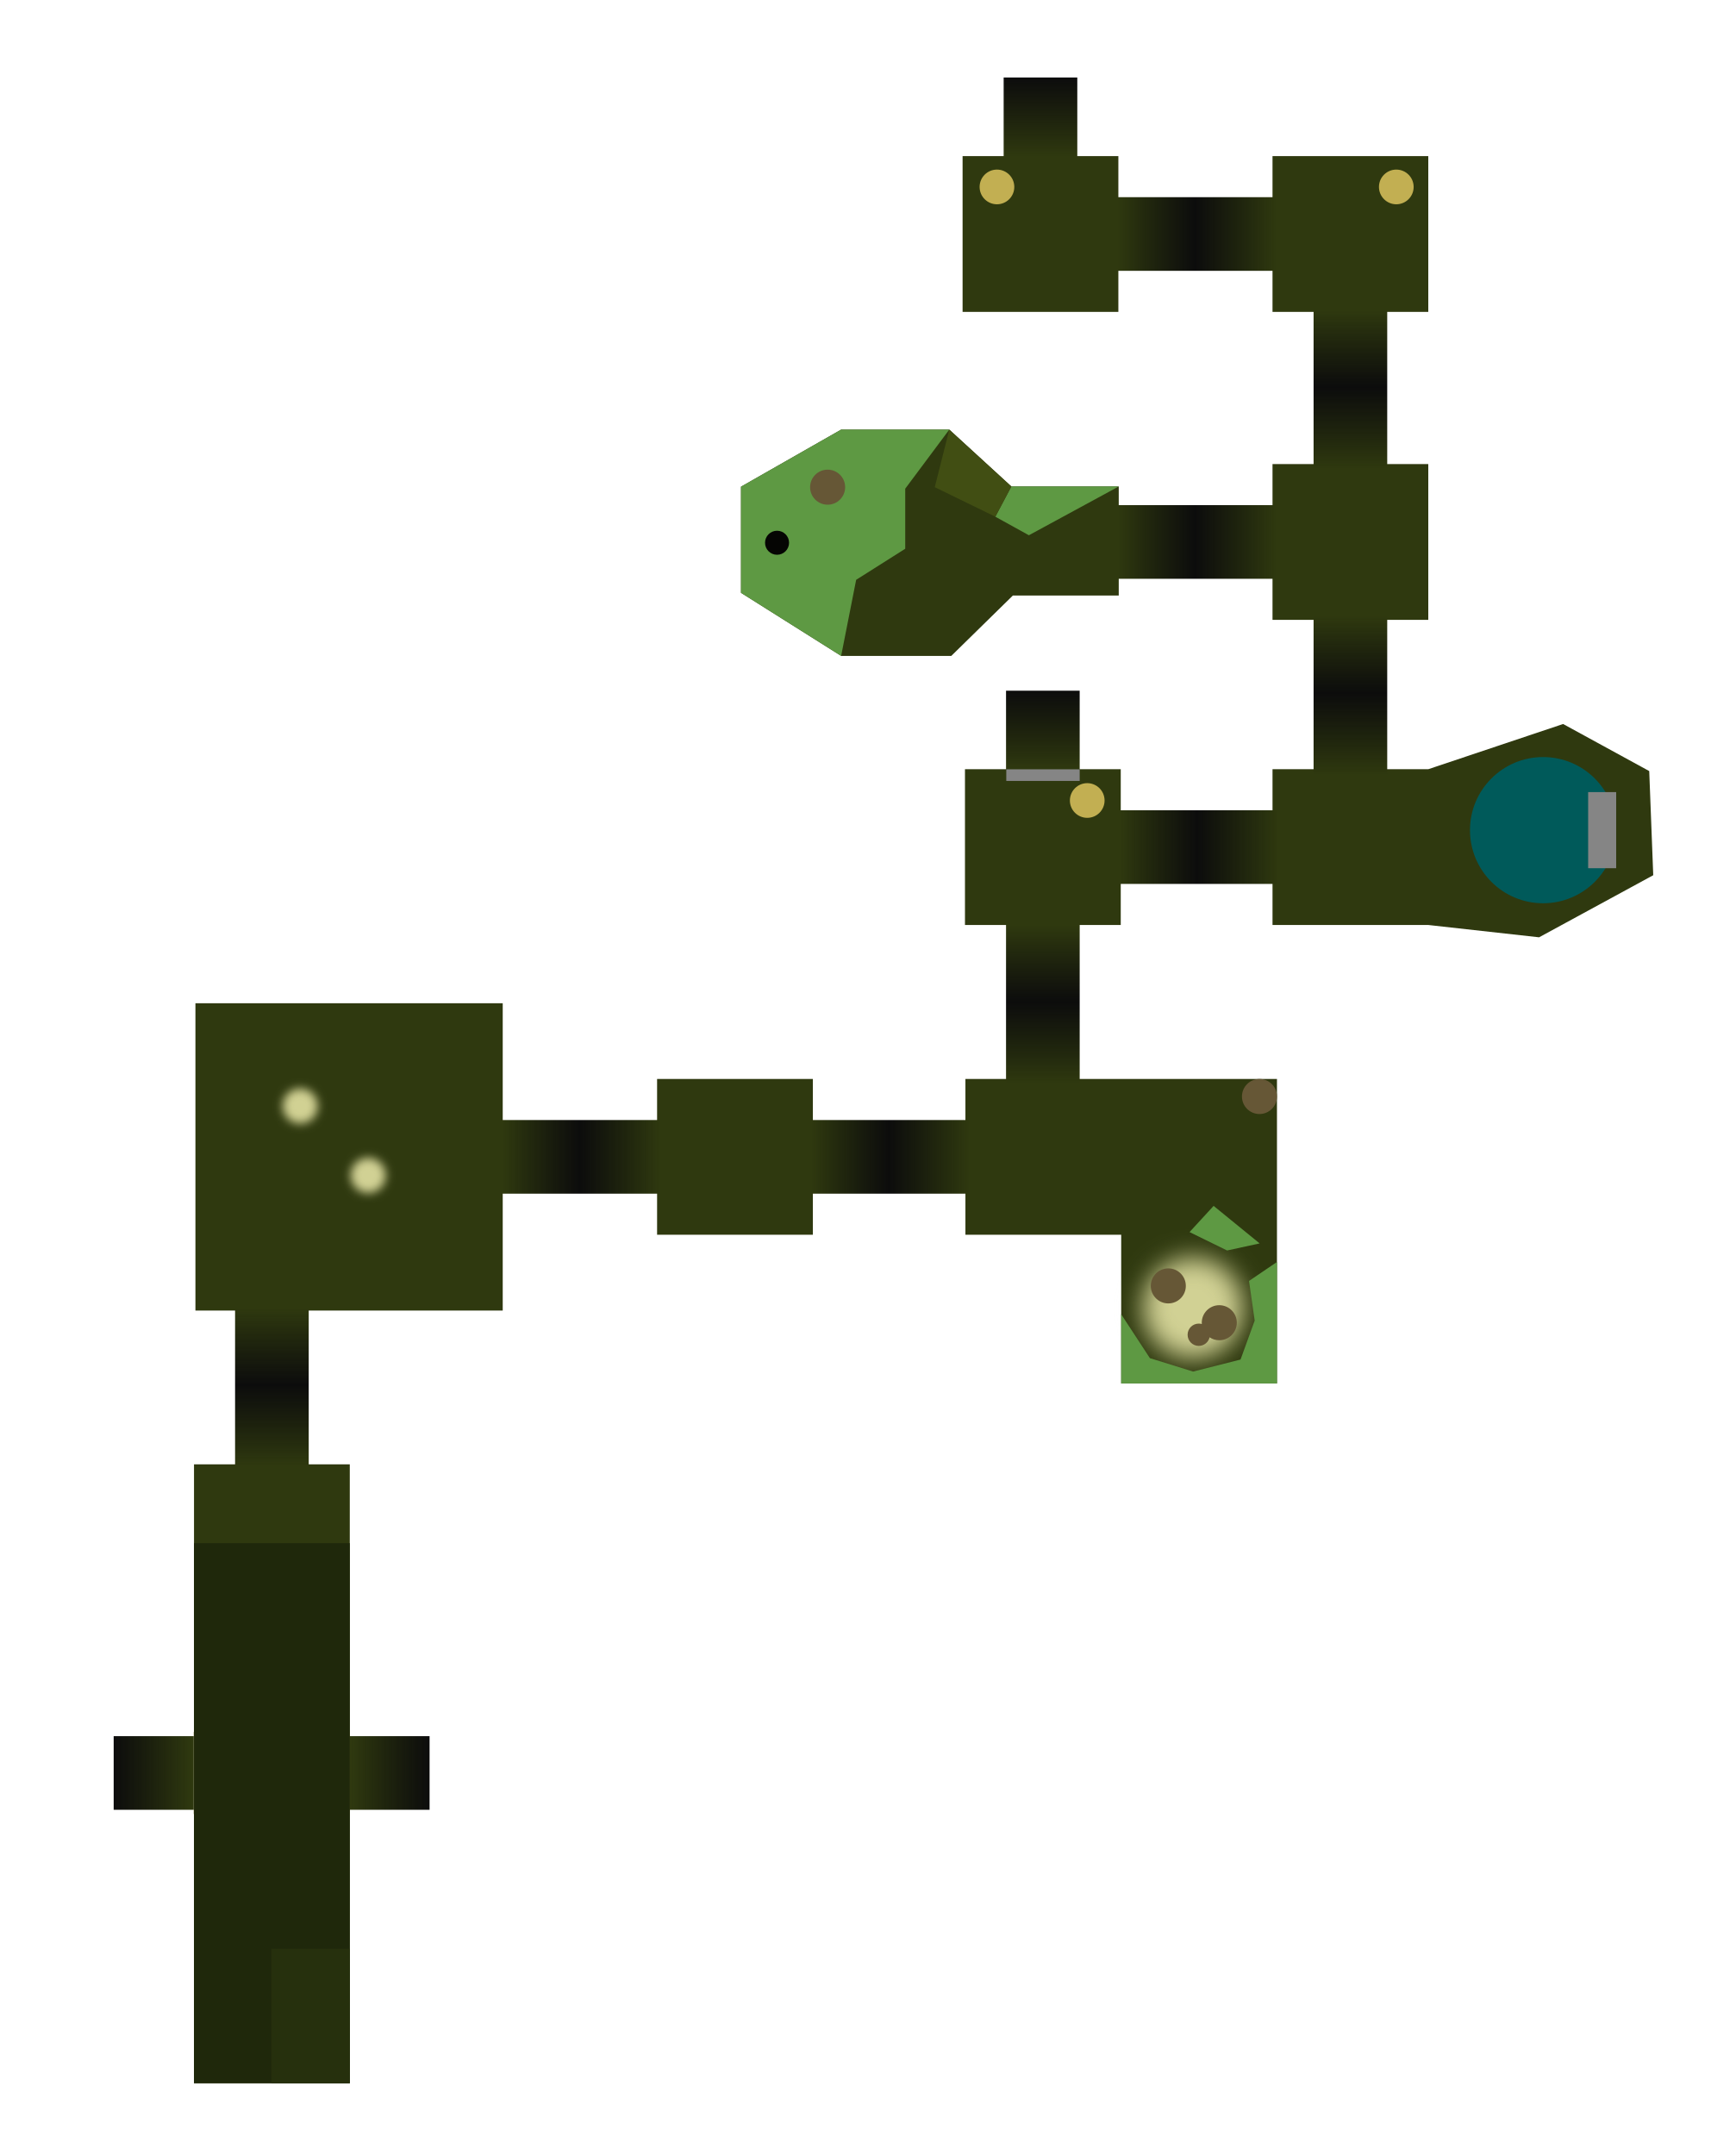
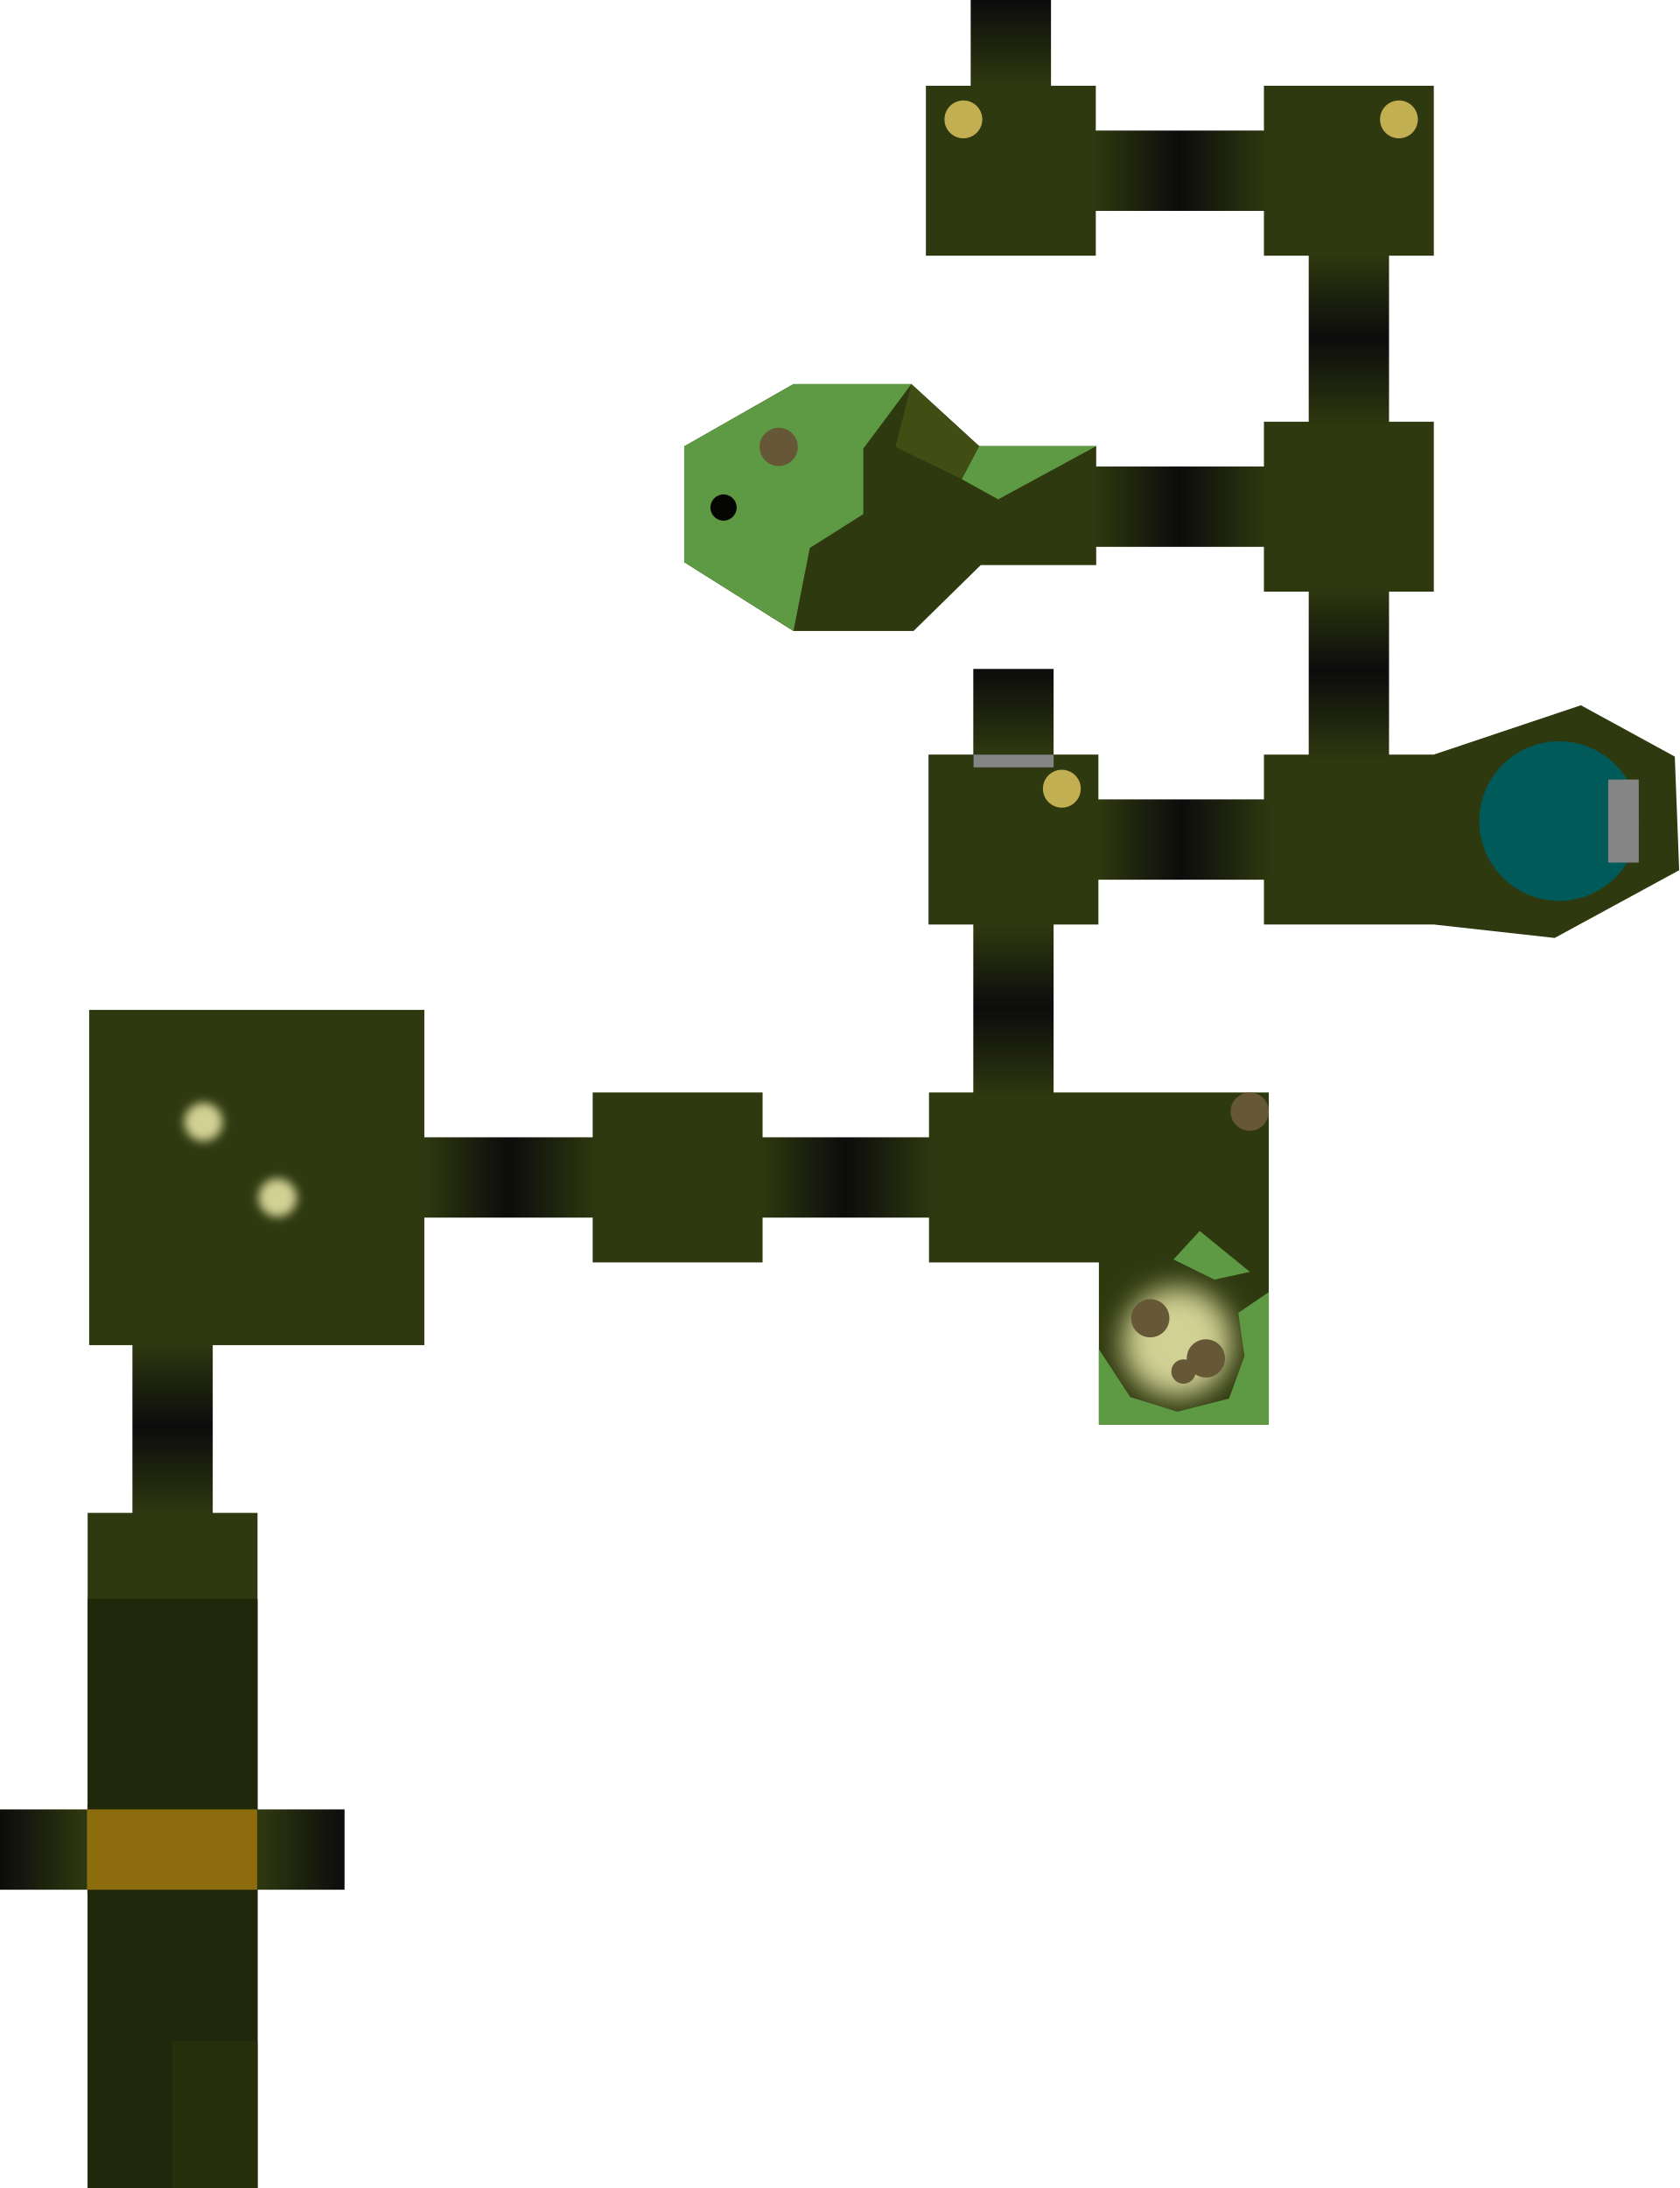
- <svg xmlns="http://www.w3.org/2000/svg" xmlns:xlink="http://www.w3.org/1999/xlink" viewBox="0 0 455 565" height="565" width="455" id="svg1563" version="1.1">
+ <svg xmlns="http://www.w3.org/2000/svg" xmlns:xlink="http://www.w3.org/1999/xlink" viewBox="0 0 403.662 525.86" height="525.86" width="403.662" id="svg1563" version="1.1">
  <defs id="defs1567">
    <linearGradient id="linearGradient2541">
      <stop style="stop-color:#2f390f;stop-opacity:1;" offset="0" id="stop2535" />
      <stop id="stop2537" offset="1" style="stop-color:#000000;stop-opacity:0.952" />
    </linearGradient>
    <linearGradient id="linearGradient2279">
      <stop id="stop2275" offset="0" style="stop-color:#2f390f;stop-opacity:1;" />
      <stop style="stop-color:#000000;stop-opacity:0.952" offset="0.487" id="stop2297" />
      <stop id="stop2277" offset="1" style="stop-color:#2f390f;stop-opacity:1" />
    </linearGradient>
    <linearGradient gradientTransform="translate(-6.6757202e-6)" gradientUnits="userSpaceOnUse" y2="384.478" x2="71.289" y1="342.893" x1="71.289" id="linearGradient2281" xlink:href="#linearGradient2279" />
    <linearGradient gradientTransform="translate(202.1393,-100.4358)" xlink:href="#linearGradient2279" id="linearGradient2281-5" x1="71.289" y1="342.893" x2="71.289" y2="384.478" gradientUnits="userSpaceOnUse" />
    <linearGradient gradientTransform="translate(282.7743,-181.3785)" xlink:href="#linearGradient2279" id="linearGradient2281-8" x1="71.289" y1="342.893" x2="71.289" y2="384.478" gradientUnits="userSpaceOnUse" />
    <linearGradient gradientTransform="translate(282.7743,-261.5786)" xlink:href="#linearGradient2279" id="linearGradient2281-0" x1="71.289" y1="342.893" x2="71.289" y2="384.478" gradientUnits="userSpaceOnUse" />
    <linearGradient xlink:href="#linearGradient2279" id="linearGradient2281-2" x1="71.289" y1="342.893" x2="71.289" y2="384.478" gradientUnits="userSpaceOnUse" gradientTransform="translate(-374.5934,-211.1606)" />
    <linearGradient gradientTransform="translate(-374.5934,-130.2108)" gradientUnits="userSpaceOnUse" y2="384.478" x2="71.289" y1="342.893" x1="71.289" id="linearGradient2281-2-5" xlink:href="#linearGradient2279" />
    <linearGradient xlink:href="#linearGradient2279" id="linearGradient2281-2-5-8" x1="71.289" y1="342.893" x2="71.289" y2="384.478" gradientUnits="userSpaceOnUse" gradientTransform="translate(-293.381,-49.30835)" />
    <linearGradient gradientTransform="translate(-213.381,-49.83344)" gradientUnits="userSpaceOnUse" y2="384.478" x2="71.289" y1="342.893" x1="71.289" id="linearGradient2281-2-5-8-0" xlink:href="#linearGradient2279" />
    <linearGradient gradientTransform="translate(-132.6384,-49.83344)" gradientUnits="userSpaceOnUse" y2="384.478" x2="71.289" y1="342.893" x1="71.289" id="linearGradient2281-2-5-8-6" xlink:href="#linearGradient2279" />
    <linearGradient gradientTransform="matrix(1,0,0,0.500518,-536.1275,-79.71641)" gradientUnits="userSpaceOnUse" y2="384.11" x2="71.289" y1="342.893" x1="71.289" id="linearGradient2281-2-1" xlink:href="#linearGradient2541" />
    <linearGradient xlink:href="#linearGradient2541" id="linearGradient2281-2-1-8" x1="71.289" y1="342.893" x2="71.289" y2="384.11" gradientUnits="userSpaceOnUse" gradientTransform="matrix(1,0,0,0.500518,393.5496,-222.1479)" />
    <linearGradient xlink:href="#linearGradient2541" id="linearGradient2281-2-1-6" x1="71.289" y1="342.893" x2="71.289" y2="384.11" gradientUnits="userSpaceOnUse" gradientTransform="matrix(1,0,0,0.500518,-344.092,-212.6627)" />
    <linearGradient xlink:href="#linearGradient2541" id="linearGradient2281-2-1-5" x1="71.289" y1="342.893" x2="71.289" y2="384.11" gradientUnits="userSpaceOnUse" gradientTransform="matrix(1,0,0,0.500518,-344.7172,-373.4343)" />
    <filter height="1.6" y="-0.3" width="1.6" x="-0.3" id="filter3040" style="color-interpolation-filters:sRGB">
      <feGaussianBlur id="feGaussianBlur3042" stdDeviation="3.295" />
    </filter>
    <filter height="1.6" y="-0.3" width="1.6" x="-0.3" id="filter3044" style="color-interpolation-filters:sRGB">
      <feGaussianBlur id="feGaussianBlur3046" stdDeviation="1.149" />
    </filter>
    <filter height="1.6" y="-0.3" width="1.6" x="-0.3" id="filter3048" style="color-interpolation-filters:sRGB">
      <feGaussianBlur id="feGaussianBlur3050" stdDeviation="1.149" />
    </filter>
  </defs>
-   <g id="g1571">
+   <g transform="translate(-29.80274,-20.31763)" id="g1571">
    <rect y="282.883" x="172.282" height="40.843" width="40.843" id="rect2136" style="fill:#2f390f;fill-opacity:1;stroke-width:6.897;stop-color:#000000" />
    <path d="m 253.125,282.883 v 40.844 h 40.842 v 38.986 h 40.844 V 282.883 H 293.967 Z" style="opacity:1;fill:#2f390f;fill-opacity:1;stroke-width:6.897;stop-color:#000000" id="rect2136-0" />
    <rect y="201.671" x="253.007" height="40.843" width="40.843" id="rect2136-0-0" style="opacity:1;fill:#2f390f;fill-opacity:1;stroke-width:6.897;stop-color:#000000" />
    <path d="m 409.836,189.82 -35.352,11.85 h -40.842 v 40.844 h 40.842 l 29.049,3.23 29.932,-16.279 -1.051,-27.305 z" style="fill:#2f390f;fill-opacity:1;stroke-width:6.897;stop-color:#000000" id="rect2136-0-0-9" />
    <rect y="121.671" x="333.642" height="40.843" width="40.843" id="rect2136-0-0-9-5" style="fill:#2f390f;fill-opacity:1;stroke-width:6.897;stop-color:#000000" />
    <rect style="opacity:1;fill:#2f390f;fill-opacity:1;stroke-width:6.897;stop-color:#000000" id="rect2136-0-0-9-5-5" width="40.843" height="40.843" x="333.642" y="40.928" />
    <rect y="40.928" x="252.382" height="40.843" width="40.843" id="rect2136-0-0-9-5-5-0" style="opacity:1;fill:#2f390f;fill-opacity:1;stroke-width:6.897;stop-color:#000000" />
    <rect style="opacity:1;fill:#2f390f;fill-opacity:1;stroke-width:13.747;stop-color:#000000" id="rect2136-3" width="40.843" height="162.257" x="50.868" y="383.921" />
    <rect style="opacity:1;fill:#2f390f;fill-opacity:1;stroke-width:13.606;stop-color:#000000" id="rect2136-5" width="80.571" height="80.571" x="51.239" y="263.032" />
    <rect y="342.336" x="61.635" height="41.957" width="19.307" id="rect2273" style="fill:url(#linearGradient2281);fill-opacity:1;stroke-width:6.778;stop-color:#000000" />
    <rect style="fill:url(#linearGradient2281-5);fill-opacity:1;stroke-width:6.778;stop-color:#000000" id="rect2273-1" width="19.307" height="41.957" x="263.775" y="241.9" />
    <rect style="fill:url(#linearGradient2281-8);fill-opacity:1;stroke-width:6.778;stop-color:#000000" id="rect2273-6" width="19.307" height="41.957" x="344.41" y="160.957" />
    <rect style="fill:url(#linearGradient2281-0);fill-opacity:1;stroke-width:6.778;stop-color:#000000" id="rect2273-8" width="19.307" height="41.957" x="344.41" y="80.757" />
    <rect transform="rotate(-90)" style="fill:url(#linearGradient2281-2);fill-opacity:1;stroke-width:6.778;stop-color:#000000" id="rect2273-3" width="19.307" height="41.957" x="-312.958" y="131.175" />
    <rect y="212.125" x="-312.958" height="41.957" width="19.307" id="rect2273-3-7" style="fill:url(#linearGradient2281-2-5);fill-opacity:1;stroke-width:6.778;stop-color:#000000" transform="rotate(-90)" />
    <rect transform="rotate(-90)" style="fill:url(#linearGradient2281-2-5-8);fill-opacity:1;stroke-width:6.778;stop-color:#000000" id="rect2273-3-7-4" width="19.307" height="41.957" x="-231.746" y="293.027" />
    <rect y="292.502" x="-151.746" height="41.957" width="19.307" id="rect2273-3-7-4-7" style="fill:url(#linearGradient2281-2-5-8-0);fill-opacity:1;stroke-width:6.778;stop-color:#000000" transform="rotate(-90)" />
    <rect y="292.502" x="-71.003" height="41.957" width="19.307" id="rect2273-3-7-4-6" style="fill:url(#linearGradient2281-2-5-8-6);fill-opacity:1;stroke-width:6.778;stop-color:#000000" transform="rotate(-90)" />
    <rect y="454.074" x="50.803" height="21.529" width="40.826" id="rect2507" style="opacity:1;fill:#5f5510;fill-opacity:1;stroke-width:6.897;stop-color:#000000" />
    <rect y="91.629" x="-474.492" height="21" width="19.307" id="rect2273-3-1" style="fill:url(#linearGradient2281-2-1);fill-opacity:1;stroke-width:4.795;stop-color:#000000" transform="rotate(-90)" />
    <rect transform="rotate(90)" style="fill:url(#linearGradient2281-2-1-8);fill-opacity:1;stroke-width:4.795;stop-color:#000000" id="rect2273-3-1-1" width="19.307" height="21" x="455.185" y="-50.803" />
    <path d="m 50.867,404.584 v 141.594 h 40.844 V 404.584 Z" style="opacity:1;fill:#1f280b;fill-opacity:1;stroke-width:7.145;stop-color:#000000" id="rect2582" />
    <rect y="510.915" x="71.15" height="35.262" width="20.56" id="rect2580" style="opacity:1;fill:#26300d;fill-opacity:1;stroke-width:6.897;stop-color:#000000" />
    <rect transform="scale(-1)" style="fill:url(#linearGradient2281-2-1-6);fill-opacity:1;stroke-width:4.795;stop-color:#000000" id="rect2273-3-1-9" width="19.307" height="21" x="-282.457" y="-41.318" />
    <rect transform="scale(-1)" style="fill:url(#linearGradient2281-2-1-5);fill-opacity:1;stroke-width:4.795;stop-color:#000000" id="rect2273-3-1-4" width="19.307" height="21" x="-283.082" y="-202.089" />
    <circle r="19.166" cy="217.651" cx="404.584" id="path2637" style="opacity:1;fill:#005a5a;fill-opacity:1;stroke-width:6.897;stop-color:#000000" />
    <rect y="207.674" x="416.399" height="19.954" width="7.351" id="rect2641" style="opacity:1;fill:#858585;fill-opacity:1;stroke-width:6.897;stop-color:#000000" />
    <path id="path2643" d="m 248.894,112.632 h -28.355 l -26.255,14.965 v 27.83 l 26.255,16.54 h 28.88 l 16.151,-15.837 h 27.754 v -28.59 h -28.152 z" style="opacity:1;fill:#2f390f;fill-opacity:1;stroke:none;stroke-width:1px;stroke-linecap:butt;stroke-linejoin:miter;stroke-opacity:1" />
    <path d="m 220.539,112.633 -26.254,14.965 v 27.83 l 26.254,16.541 3.938,-19.955 12.865,-8.139 v -15.752 l 11.553,-15.49 z m 44.633,14.908 -4.201,7.934 8.795,4.857 23.559,-12.791 z" style="opacity:1;fill:#5e9943;fill-opacity:1;stroke:none;stroke-width:1px;stroke-linecap:butt;stroke-linejoin:miter;stroke-opacity:1" id="path2645" />
    <circle r="4.595" cy="127.729" cx="216.995" id="path2647" style="opacity:1;fill:#665736;fill-opacity:1;stroke:none;stroke-width:6.897;stop-color:#000000" />
    <circle r="3.151" cy="142.3" cx="203.736" id="path2649" style="opacity:1;fill:#050503;fill-opacity:1;stroke:none;stroke-width:6.897;stop-color:#000000" />
    <path id="path2651" d="m 248.894,112.632 -3.807,15.096 15.884,7.745 4.201,-7.933 z" style="fill:#414e13;fill-opacity:1;stroke:none;stroke-width:1px;stroke-linecap:butt;stroke-linejoin:miter;stroke-opacity:1" />
    <circle style="opacity:1;fill:#665736;fill-opacity:1;stroke:none;stroke-width:6.897;stop-color:#000000" id="path2647-7" cx="330.224" cy="287.482" r="4.595" />
    <circle style="opacity:1;fill:#d1d193;fill-opacity:1;stroke:none;stroke-width:6.897;filter:url(#filter3048);stop-color:#000000" id="path2647-1" cx="78.715" cy="289.983" r="4.595" />
    <circle style="opacity:1;fill:#d1d194;fill-opacity:1;stroke:none;stroke-width:6.897;filter:url(#filter3044);stop-color:#000000" id="path2647-3" cx="96.537" cy="308.176" r="4.595" />
    <circle r="13.181" cy="342.893" cx="312.818" id="path2951" style="opacity:1;fill:#d1d194;fill-opacity:1;stroke:none;stroke-width:6.897;filter:url(#filter3040);stop-color:#000000" />
    <circle r="4.595" cy="337.137" cx="306.32" id="path2647-7-5" style="opacity:1;fill:#665736;fill-opacity:1;stroke:none;stroke-width:6.897;stop-color:#000000" />
    <path d="m 319.68,342.197 a 4.595,4.595 0 0 0 -4.588,4.594 4.595,4.595 0 0 0 0.014,0.346 2.924,2.924 0 0 0 -0.803,-0.113 2.924,2.924 0 0 0 -2.924,2.924 2.924,2.924 0 0 0 2.924,2.924 2.924,2.924 0 0 0 2.844,-2.25 4.595,4.595 0 0 0 2.539,0.766 4.595,4.595 0 0 0 4.596,-4.596 4.595,4.595 0 0 0 -4.596,-4.594 4.595,4.595 0 0 0 -0.006,0 z" style="opacity:1;fill:#665736;fill-opacity:1;stroke:none;stroke-width:6.897;stop-color:#000000" id="path2647-7-4" />
    <path d="m 318.201,316.16 -6.312,6.867 9.84,4.828 8.539,-1.857 z m 16.609,14.707 -7.326,4.971 1.484,10.396 -3.713,10.211 -12.438,3.156 -11.326,-3.527 -7.525,-11.504 v 18.143 h 40.844 z" style="fill:#5e9943;fill-opacity:1;stroke:none;stroke-width:1px;stroke-linecap:butt;stroke-linejoin:miter;stroke-opacity:1" id="path2987" />
    <circle r="4.548" cy="209.875" cx="285.063" id="path3008" style="opacity:1;fill:#c2af52;fill-opacity:1;stroke:none;stroke-width:6.897;stop-color:#000000" />
    <circle style="opacity:1;fill:#c2af52;fill-opacity:1;stroke:none;stroke-width:6.897;stop-color:#000000" id="path3008-6" cx="366.099" cy="49.011" r="4.548" />
    <circle style="opacity:1;fill:#c2af52;fill-opacity:1;stroke:none;stroke-width:6.897;stop-color:#000000" id="path3008-7" cx="261.393" cy="49.011" r="4.548" />
    <rect y="201.695" x="263.84" height="3.052" width="19.246" id="rect3052" style="opacity:1;fill:#858585;fill-opacity:1;stroke:none;stroke-width:6.897;stop-color:#000000" />
+     <rect style="fill:#8c6c0c;fill-opacity:1;stroke-width:3.4;stop-color:#000000" id="rect899" width="40.826" height="19.307" x="50.803" y="455.185" />
  </g>
</svg>
